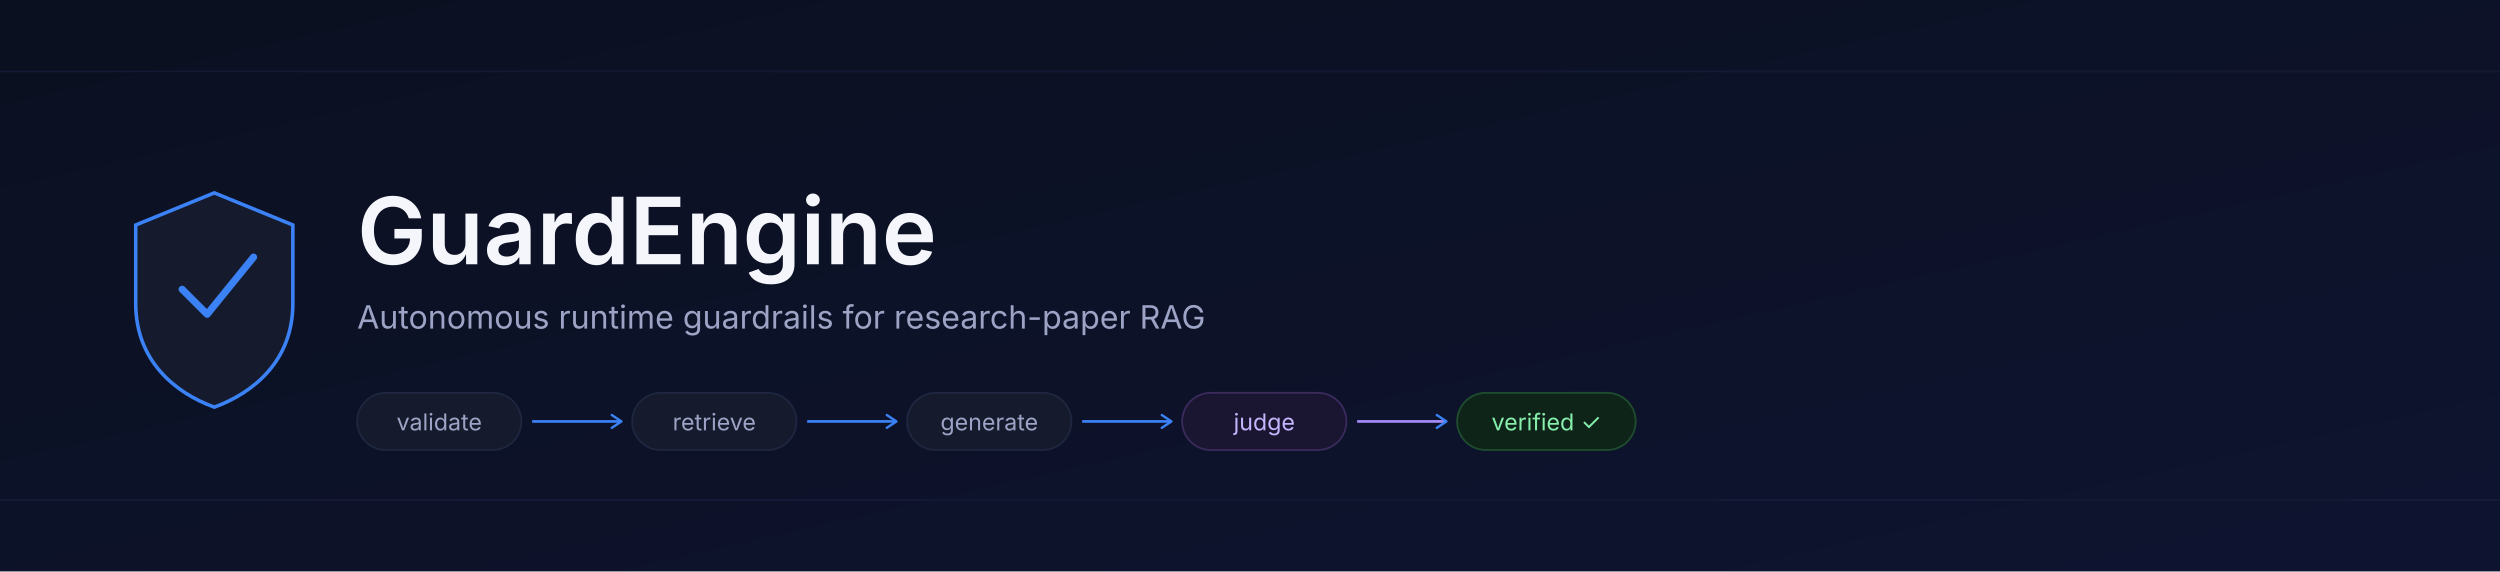
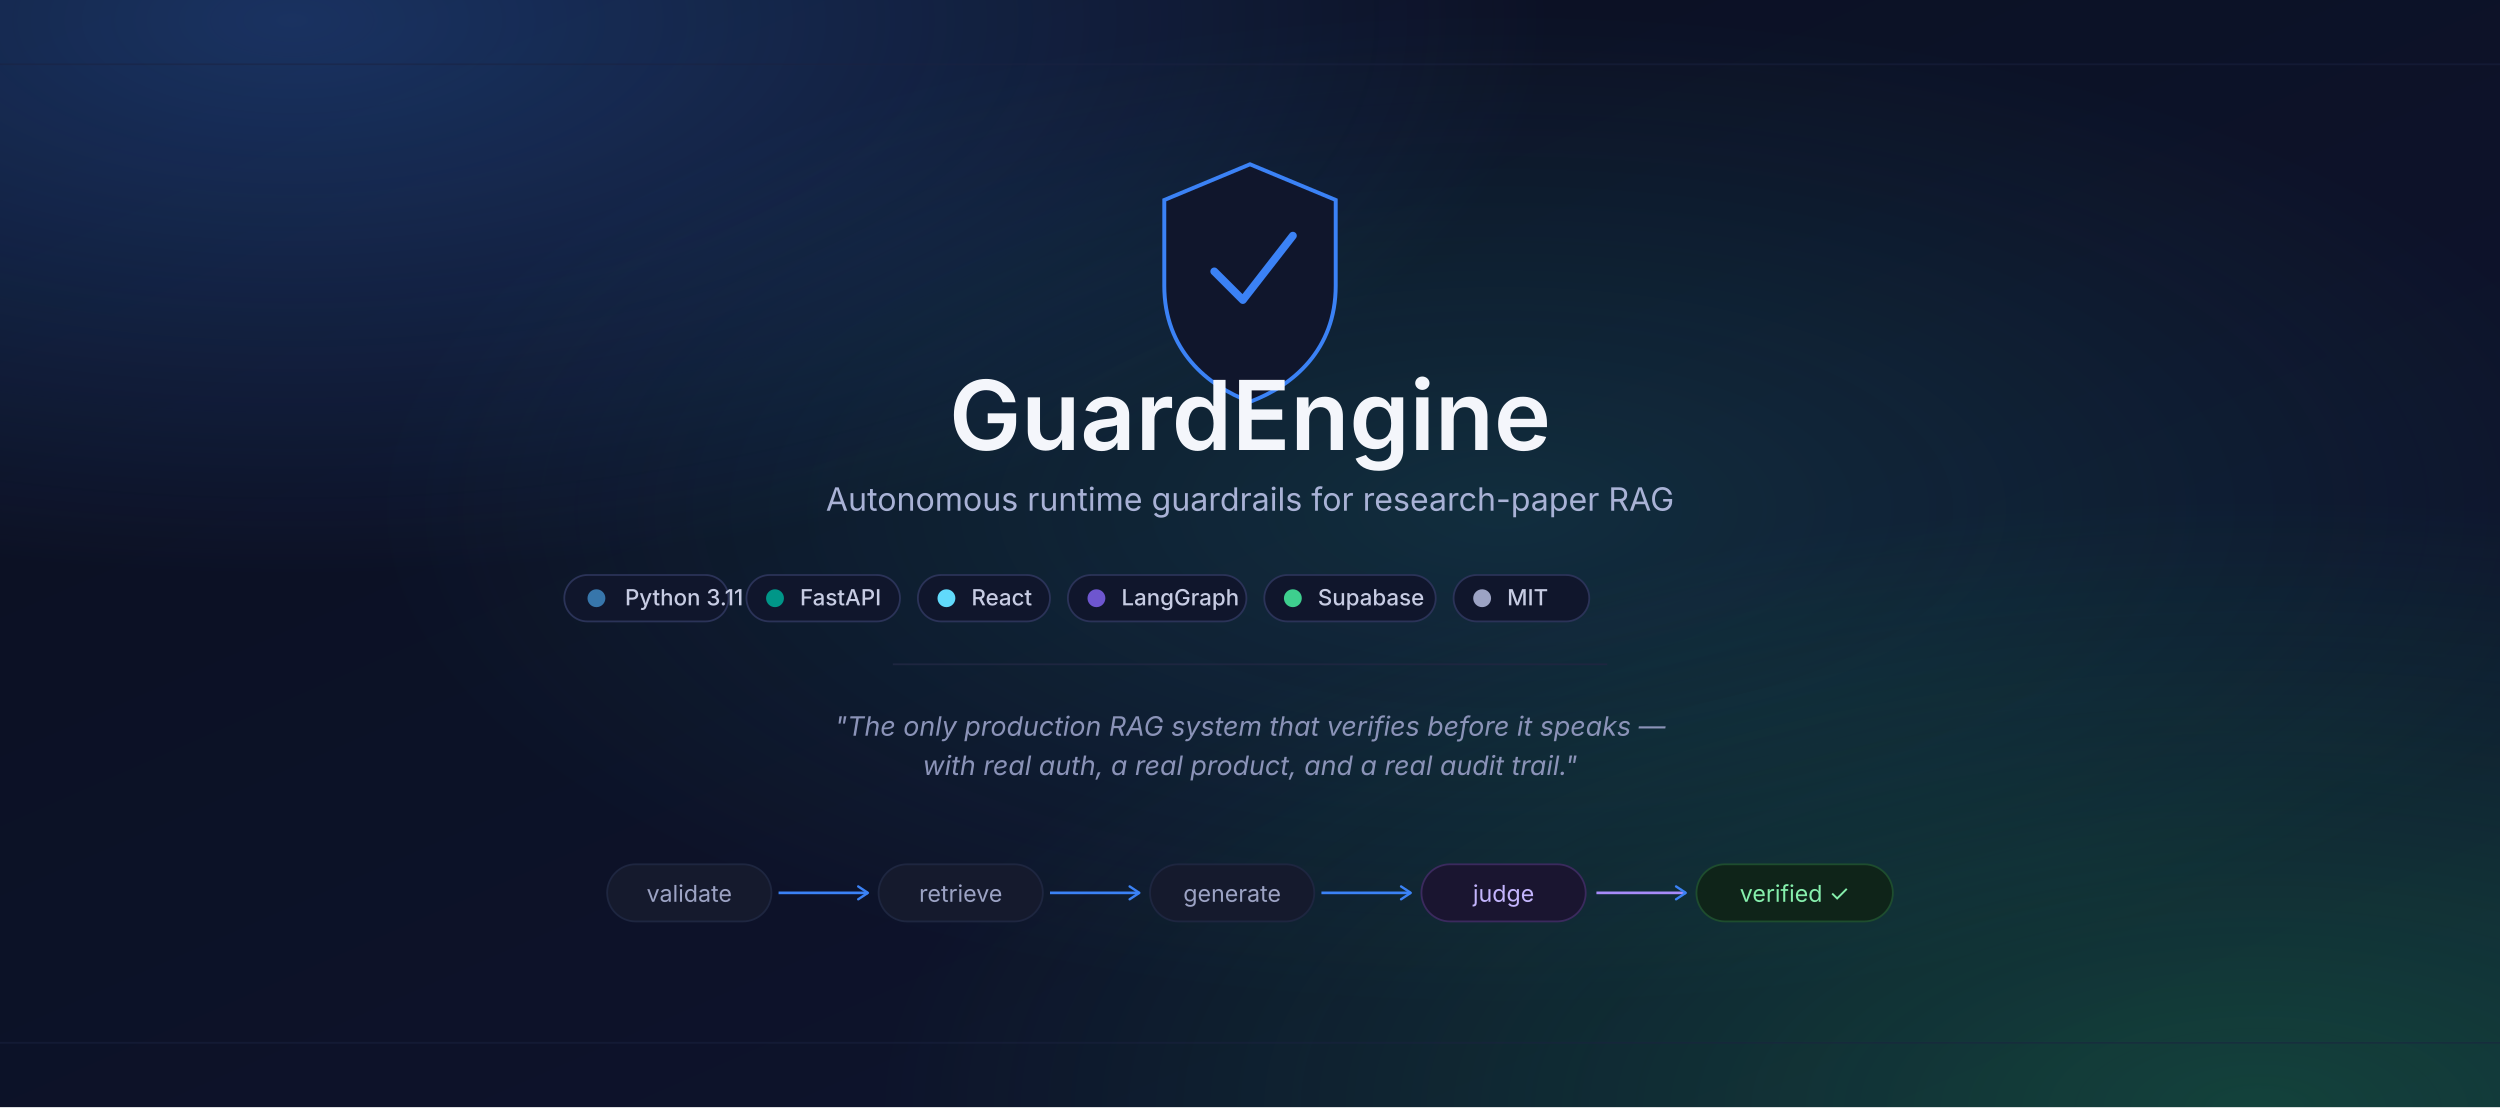
- <svg xmlns="http://www.w3.org/2000/svg" width="1400" height="320" viewBox="0 0 1400 320">
+ <svg xmlns="http://www.w3.org/2000/svg" width="1400" height="620" viewBox="0 0 1400 620">
  <defs>
    <linearGradient id="bgGrad" x1="0" y1="0" x2="1" y2="1">
      <stop offset="0%" stop-color="#0B1020" />
      <stop offset="100%" stop-color="#0E1430" />
    </linearGradient>
+     <radialGradient id="washBlue" cx="12%" cy="2%" r="50%">
+       <stop offset="0%" stop-color="#3B82F6" stop-opacity="0.30" />
+       <stop offset="100%" stop-color="#3B82F6" stop-opacity="0" />
+     </radialGradient>
+     <radialGradient id="washTeal" cx="60%" cy="46%" r="45%">
+       <stop offset="0%" stop-color="#2DD4BF" stop-opacity="0.14" />
+       <stop offset="100%" stop-color="#2DD4BF" stop-opacity="0" />
+     </radialGradient>
+     <radialGradient id="washGreen" cx="90%" cy="100%" r="55%">
+       <stop offset="0%" stop-color="#22C55E" stop-opacity="0.26" />
+       <stop offset="100%" stop-color="#22C55E" stop-opacity="0" />
+     </radialGradient>
    <marker id="arrow" viewBox="0 0 10 10" refX="8" refY="5" markerWidth="6" markerHeight="6" orient="auto-start-reverse">
      <path d="M2 1L8 5L2 9" fill="none" stroke="#3B82F6" stroke-width="1.5" stroke-linecap="round" stroke-linejoin="round" />
    </marker>
  </defs>
-   <rect width="1400" height="320" fill="url(#bgGrad)" />
+   <rect width="1400" height="620" fill="url(#bgGrad)" />
+   <rect width="1400" height="620" fill="url(#washBlue)" />
+   <rect width="1400" height="620" fill="url(#washTeal)" />
+   <rect width="1400" height="620" fill="url(#washGreen)" />
  <g stroke="#1A2140" stroke-width="1" opacity="0.5">
-     <line x1="0" y1="40" x2="1400" y2="40" />
-     <line x1="0" y1="280" x2="1400" y2="280" />
+     <line x1="0" y1="36" x2="1400" y2="36" />
+     <line x1="0" y1="584" x2="1400" y2="584" />
  </g>
-   <g transform="translate(120,160)">
-     <path d="M 0 -52 L 44 -34 L 44 10 C 44 42 22 60 0 68 C -22 60 -44 42 -44 10 L -44 -34 Z" fill="#151A2D" stroke="#3B82F6" stroke-width="2" />
-     <path d="M -18 2 L -4 16 L 22 -16" fill="none" stroke="#3B82F6" stroke-width="4" stroke-linecap="round" stroke-linejoin="round" />
+   <g transform="translate(700,150)">
+     <path d="M 0 -58 L 48 -38 L 48 10 C 48 46 24 66 0 75 C -24 66 -48 46 -48 10 L -48 -38 Z" fill="#10162C" stroke="#3B82F6" stroke-width="2.2" />
+     <path d="M -20 2 L -4 18 L 24 -18" fill="none" stroke="#3B82F6" stroke-width="4.4" stroke-linecap="round" stroke-linejoin="round" />
  </g>
-   <text x="200" y="148" font-family="Inter,Arial,sans-serif" font-size="52" font-weight="600" fill="#F4F6FB">GuardEngine</text>
-   <text x="200" y="184" font-family="Inter,Arial,sans-serif" font-size="18" font-weight="400" fill="#9CA3C4">Autonomous runtime guardrails for research-paper RAG</text>
-   <g transform="translate(200,236)" font-family="Inter,Arial,sans-serif">
-     <g>
+   <text x="700" y="252" text-anchor="middle" font-family="Inter,Arial,sans-serif" font-size="54" font-weight="600" fill="#F4F6FB">GuardEngine</text>
+   <text x="700" y="286" text-anchor="middle" font-family="Inter,Arial,sans-serif" font-size="18" font-weight="400" fill="#A9B2D6">Autonomous runtime guardrails for research-paper RAG</text>
+   <g font-family="Inter,Arial,sans-serif" font-size="12.5" font-weight="500">
+     <g transform="translate(316,322)">
+       <rect width="92" height="26" rx="13" fill="#10162C" stroke="#2B3358" />
+       <circle cx="18" cy="13" r="5" fill="#3776AB" />
+       <text x="34" y="17" fill="#C7CCE3">Python 3.11</text>
+     </g>
+     <g transform="translate(418,322)">
+       <rect width="86" height="26" rx="13" fill="#10162C" stroke="#2B3358" />
+       <circle cx="16" cy="13" r="5" fill="#009688" />
+       <text x="30" y="17" fill="#C7CCE3">FastAPI</text>
+     </g>
+     <g transform="translate(514,322)">
+       <rect width="74" height="26" rx="13" fill="#10162C" stroke="#2B3358" />
+       <circle cx="16" cy="13" r="5" fill="#61DAFB" />
+       <text x="30" y="17" fill="#C7CCE3">React</text>
+     </g>
+     <g transform="translate(598,322)">
+       <rect width="100" height="26" rx="13" fill="#10162C" stroke="#2B3358" />
+       <circle cx="16" cy="13" r="5" fill="#6E56CF" />
+       <text x="30" y="17" fill="#C7CCE3">LangGraph</text>
+     </g>
+     <g transform="translate(708,322)">
+       <rect width="96" height="26" rx="13" fill="#10162C" stroke="#2B3358" />
+       <circle cx="16" cy="13" r="5" fill="#3ECF8E" />
+       <text x="30" y="17" fill="#C7CCE3">Supabase</text>
+     </g>
+     <g transform="translate(814,322)">
+       <rect width="76" height="26" rx="13" fill="#10162C" stroke="#2B3358" />
+       <circle cx="16" cy="13" r="5" fill="#9CA3C4" />
+       <text x="30" y="17" fill="#C7CCE3">MIT</text>
+     </g>
+   </g>
+   <line x1="500" y1="372" x2="900" y2="372" stroke="#1E2640" stroke-width="1" />
+   <text x="700" y="412" text-anchor="middle" font-family="Inter,Arial,sans-serif" font-style="italic" font-size="15" fill="#8B93B8">
+     "The only production RAG system that verifies before it speaks —
+   </text>
+   <text x="700" y="434" text-anchor="middle" font-family="Inter,Arial,sans-serif" font-style="italic" font-size="15" fill="#8B93B8">
+     with real auth, a real product, and a real audit trail."
+   </text>
+   <g transform="translate(700,500)" font-family="Inter,Arial,sans-serif">
+     <g transform="translate(-360,0)">
      <rect x="0" y="-16" width="92" height="32" rx="16" fill="#151A2D" stroke="#1E2640" />
      <text x="46" y="5" text-anchor="middle" font-size="13" fill="#9CA3C4">validate</text>
    </g>
-     <line x1="98" y1="0" x2="148" y2="0" stroke="#3B82F6" stroke-width="1.5" marker-end="url(#arrow)" />
-     <g transform="translate(154,0)">
+     <line x1="-264" y1="0" x2="-214" y2="0" stroke="#3B82F6" stroke-width="1.5" marker-end="url(#arrow)" />
+     <g transform="translate(-208,0)">
      <rect x="0" y="-16" width="92" height="32" rx="16" fill="#151A2D" stroke="#1E2640" />
      <text x="46" y="5" text-anchor="middle" font-size="13" fill="#9CA3C4">retrieve</text>
    </g>
-     <line x1="252" y1="0" x2="302" y2="0" stroke="#3B82F6" stroke-width="1.5" marker-end="url(#arrow)" />
-     <g transform="translate(308,0)">
+     <line x1="-112" y1="0" x2="-62" y2="0" stroke="#3B82F6" stroke-width="1.5" marker-end="url(#arrow)" />
+     <g transform="translate(-56,0)">
      <rect x="0" y="-16" width="92" height="32" rx="16" fill="#151A2D" stroke="#1E2640" />
      <text x="46" y="5" text-anchor="middle" font-size="13" fill="#9CA3C4">generate</text>
    </g>
-     <line x1="406" y1="0" x2="456" y2="0" stroke="#3B82F6" stroke-width="1.5" marker-end="url(#arrow)" />
-     <g transform="translate(462,0)">
+     <line x1="40" y1="0" x2="90" y2="0" stroke="#3B82F6" stroke-width="1.5" marker-end="url(#arrow)" />
+     <g transform="translate(96,0)">
      <rect x="0" y="-16" width="92" height="32" rx="16" fill="#1A1530" stroke="#3B2A5E" />
      <text x="46" y="5" text-anchor="middle" font-size="13" fill="#C4B5FD">judge</text>
    </g>
-     <line x1="560" y1="0" x2="610" y2="0" stroke="#A78BFA" stroke-width="1.5" marker-end="url(#arrow)" />
-     <g transform="translate(616,0)">
-       <rect x="0" y="-16" width="100" height="32" rx="16" fill="#0F2419" stroke="#1E4D2E" />
-       <text x="50" y="5" text-anchor="middle" font-size="13" fill="#86EFAC">verified ✓</text>
+     <line x1="194" y1="0" x2="244" y2="0" stroke="#A78BFA" stroke-width="1.5" marker-end="url(#arrow)" />
+     <g transform="translate(250,0)">
+       <rect x="0" y="-16" width="110" height="32" rx="16" fill="#0F2419" stroke="#1E4D2E" />
+       <text x="55" y="5" text-anchor="middle" font-size="13" fill="#86EFAC">verified ✓</text>
    </g>
  </g>
</svg>
